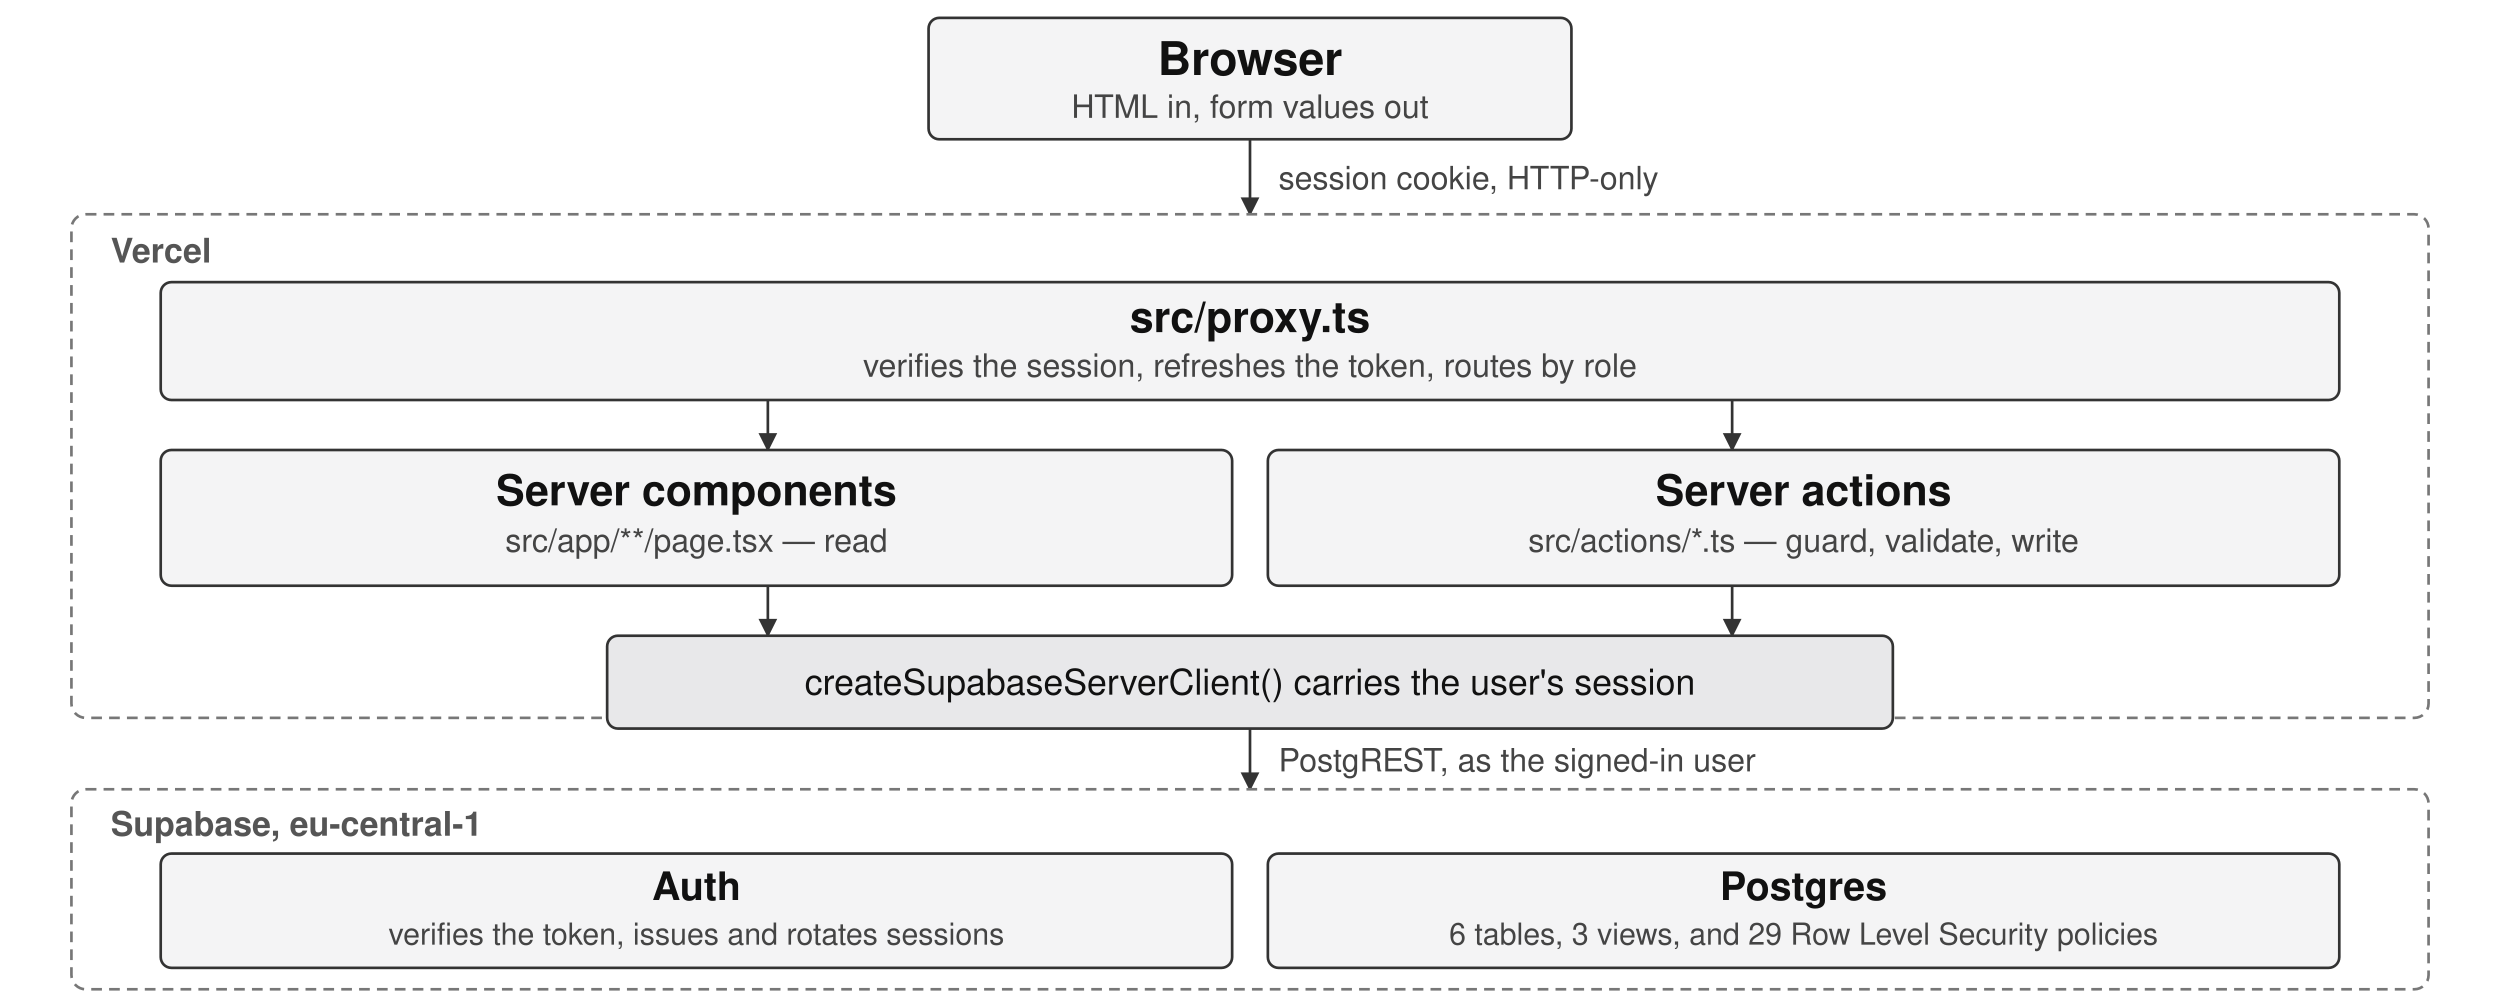
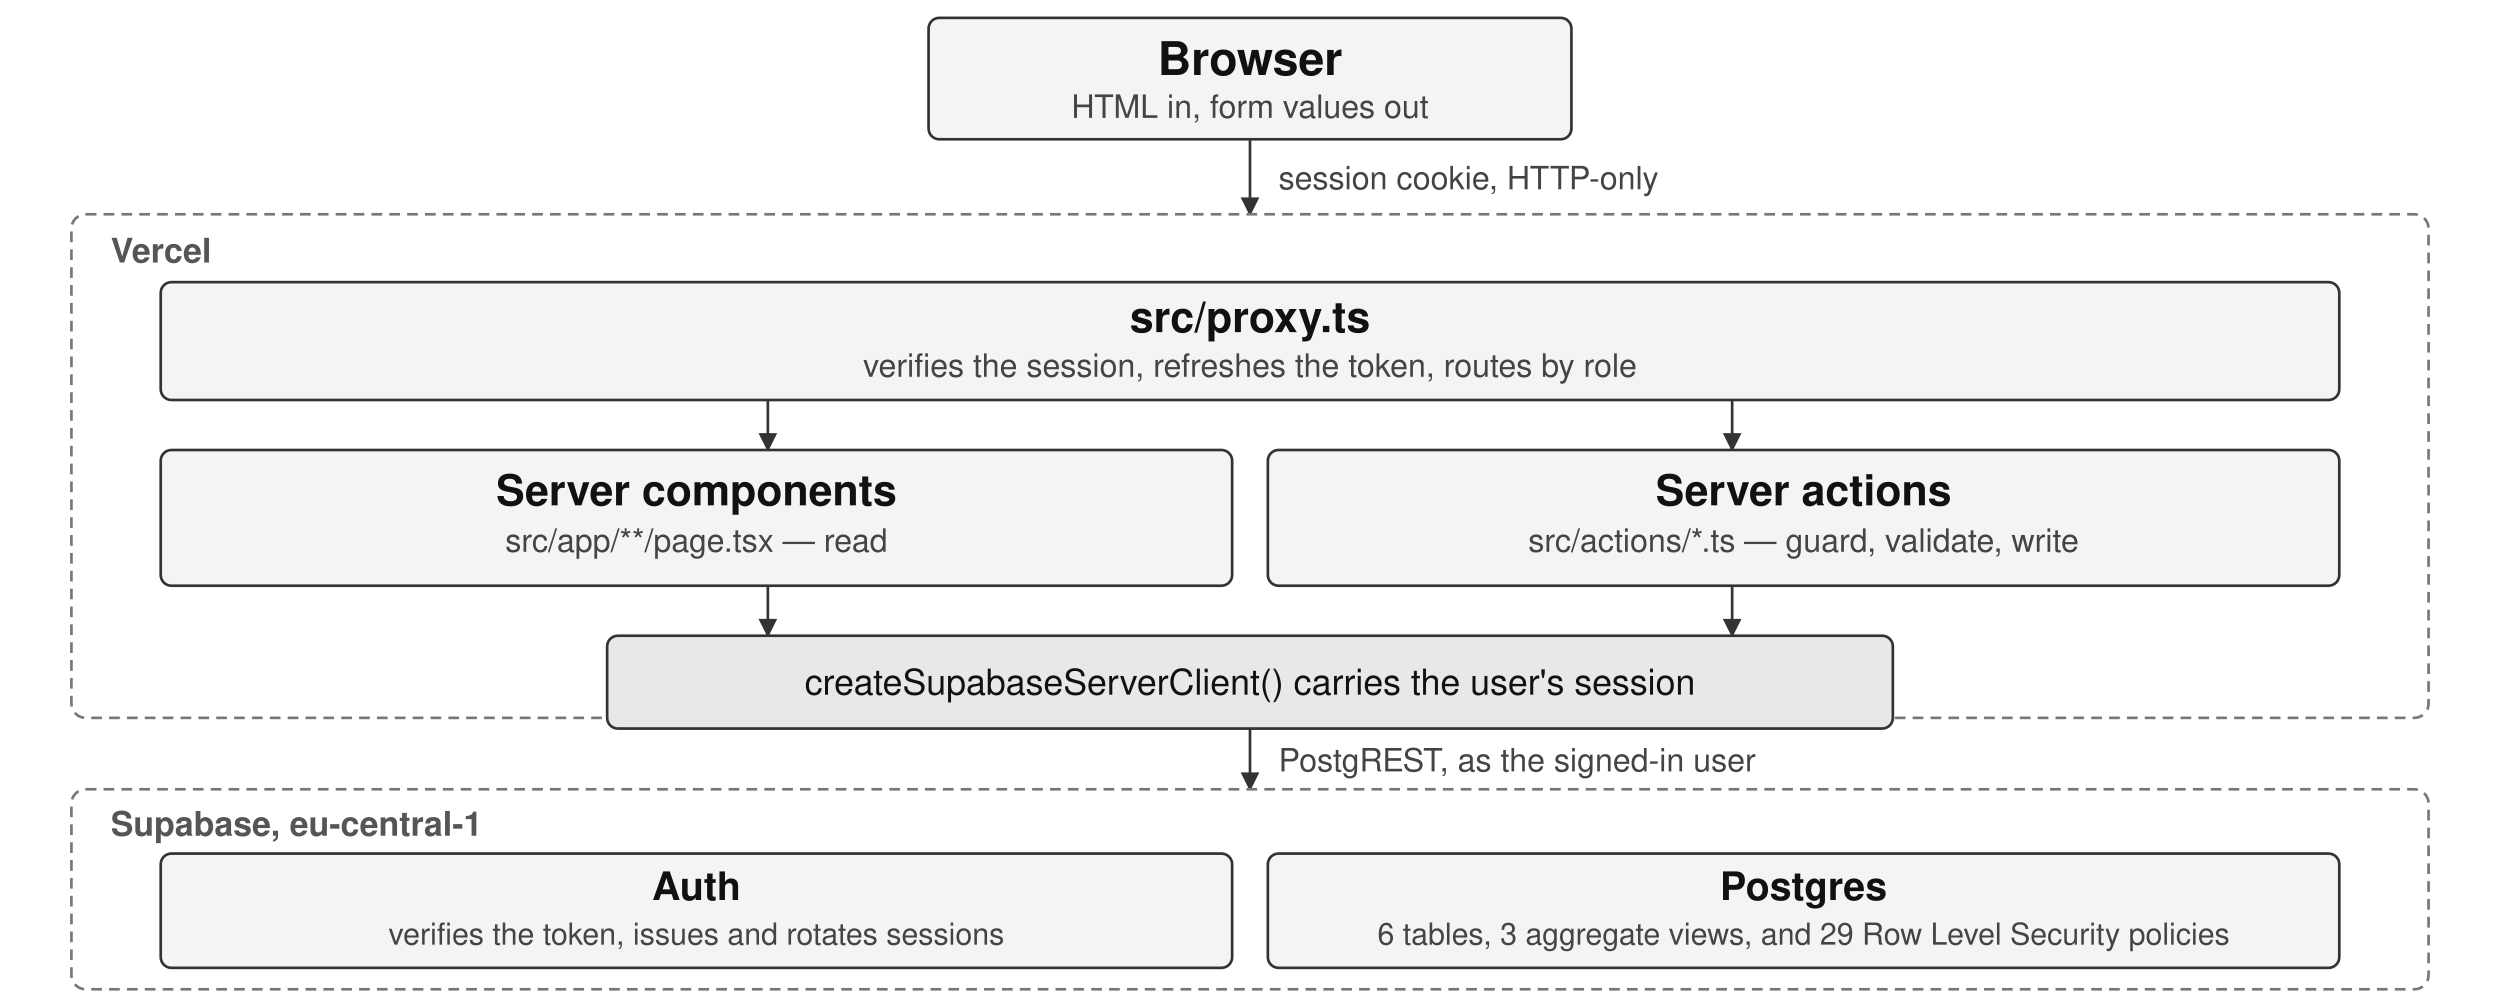
<svg xmlns="http://www.w3.org/2000/svg" viewBox="0 0 1400 560" width="1400" height="560" font-family="Helvetica Neue, Helvetica, Arial, sans-serif">
  <rect width="1400" height="560" fill="#ffffff" />
  <defs>
    <marker id="arrow" viewBox="0 0 10 10" refX="9" refY="5" markerWidth="7" markerHeight="7" orient="auto-start-reverse">
      <path d="M 0 0 L 10 5 L 0 10 z" fill="#333333" />
    </marker>
  </defs>
  <rect x="520" y="10" width="360" height="68" rx="6" fill="#f4f4f5" stroke="#333333" stroke-width="1.5" />
  <text x="700" y="42" text-anchor="middle" font-size="26" font-weight="600" fill="#111111">Browser</text>
  <text x="700" y="66" text-anchor="middle" font-size="18" fill="#444444">HTML in, form values out</text>
  <line x1="700" y1="78" x2="700" y2="120" stroke="#333333" stroke-width="1.5" marker-end="url(#arrow)" />
  <text x="716" y="106" font-size="18" fill="#444444">session cookie, HTTP-only</text>
  <rect x="40" y="120" width="1320" height="282" rx="8" fill="#ffffff" stroke="#777777" stroke-width="1.5" stroke-dasharray="6 4" />
  <text x="62" y="147" font-size="19" font-weight="600" fill="#555555">Vercel</text>
  <rect x="90" y="158" width="1220" height="66" rx="6" fill="#f4f4f5" stroke="#333333" stroke-width="1.5" />
  <text x="700" y="186" text-anchor="middle" font-size="24" font-weight="600" fill="#111111">src/proxy.ts</text>
  <text x="700" y="211" text-anchor="middle" font-size="18" fill="#444444">verifies the session, refreshes the token, routes by role</text>
  <line x1="430" y1="224" x2="430" y2="252" stroke="#333333" stroke-width="1.5" marker-end="url(#arrow)" />
  <line x1="970" y1="224" x2="970" y2="252" stroke="#333333" stroke-width="1.5" marker-end="url(#arrow)" />
  <rect x="90" y="252" width="600" height="76" rx="6" fill="#f4f4f5" stroke="#333333" stroke-width="1.5" />
  <text x="390" y="283" text-anchor="middle" font-size="24" font-weight="600" fill="#111111">Server components</text>
  <text x="390" y="309" text-anchor="middle" font-size="18" fill="#444444">src/app/**/page.tsx — read</text>
  <rect x="710" y="252" width="600" height="76" rx="6" fill="#f4f4f5" stroke="#333333" stroke-width="1.5" />
  <text x="1010" y="283" text-anchor="middle" font-size="24" font-weight="600" fill="#111111">Server actions</text>
  <text x="1010" y="309" text-anchor="middle" font-size="18" fill="#444444">src/actions/*.ts — guard, validate, write</text>
  <line x1="430" y1="328" x2="430" y2="356" stroke="#333333" stroke-width="1.5" marker-end="url(#arrow)" />
  <line x1="970" y1="328" x2="970" y2="356" stroke="#333333" stroke-width="1.5" marker-end="url(#arrow)" />
  <rect x="340" y="356" width="720" height="52" rx="6" fill="#e8e8ea" stroke="#333333" stroke-width="1.5" />
  <text x="700" y="389" text-anchor="middle" font-size="20" fill="#111111">createSupabaseServerClient() carries the user's session</text>
  <line x1="700" y1="408" x2="700" y2="442" stroke="#333333" stroke-width="1.5" marker-end="url(#arrow)" />
  <text x="716" y="432" font-size="18" fill="#444444">PostgREST, as the signed-in user</text>
  <rect x="40" y="442" width="1320" height="112" rx="8" fill="#ffffff" stroke="#777777" stroke-width="1.5" stroke-dasharray="6 4" />
  <text x="62" y="468" font-size="19" font-weight="600" fill="#555555">Supabase, eu-central-1</text>
  <rect x="90" y="478" width="600" height="64" rx="6" fill="#f4f4f5" stroke="#333333" stroke-width="1.5" />
  <text x="390" y="504" text-anchor="middle" font-size="22" font-weight="600" fill="#111111">Auth</text>
  <text x="390" y="529" text-anchor="middle" font-size="17" fill="#444444">verifies the token, issues and rotates sessions</text>
  <rect x="710" y="478" width="600" height="64" rx="6" fill="#f4f4f5" stroke="#333333" stroke-width="1.5" />
  <text x="1010" y="504" text-anchor="middle" font-size="22" font-weight="600" fill="#111111">Postgres</text>
-   <text x="1010" y="529" text-anchor="middle" font-size="17" fill="#444444">6 tables, 3 views, and 29 Row Level Security policies</text>
+   <text x="1010" y="529" text-anchor="middle" font-size="17" fill="#444444">6 tables, 3 aggregate views, and 29 Row Level Security policies</text>
</svg>
